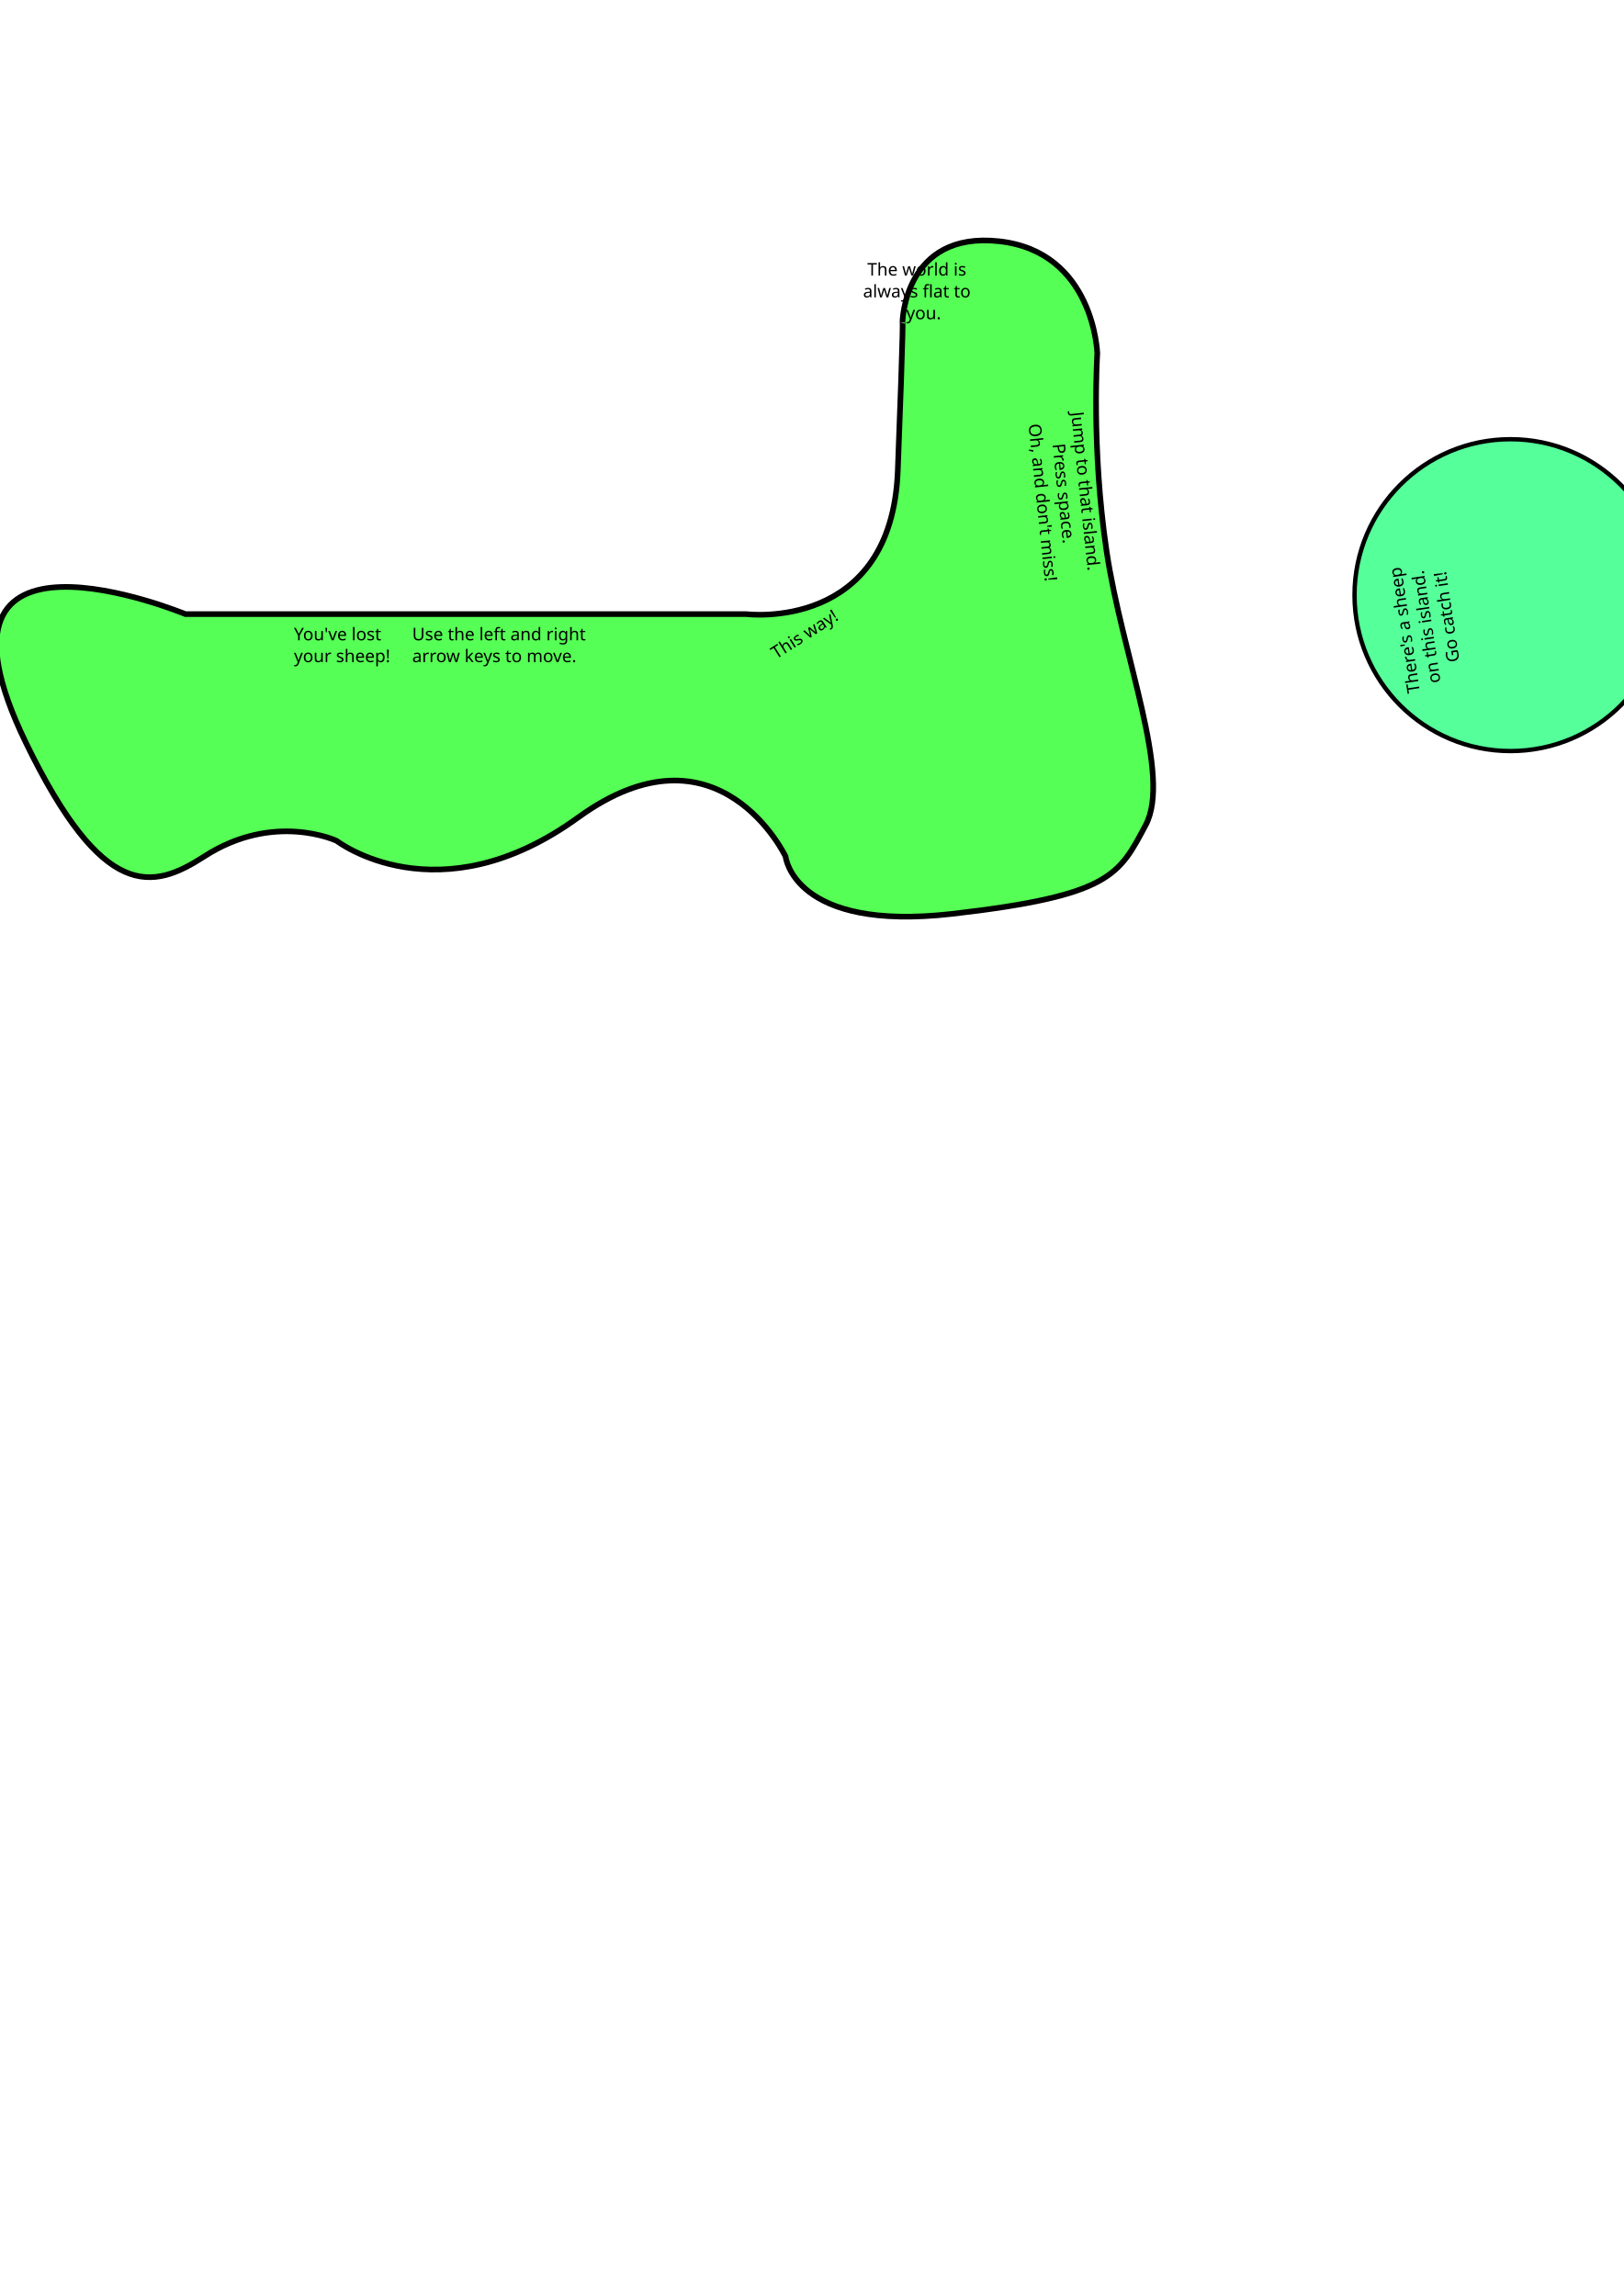
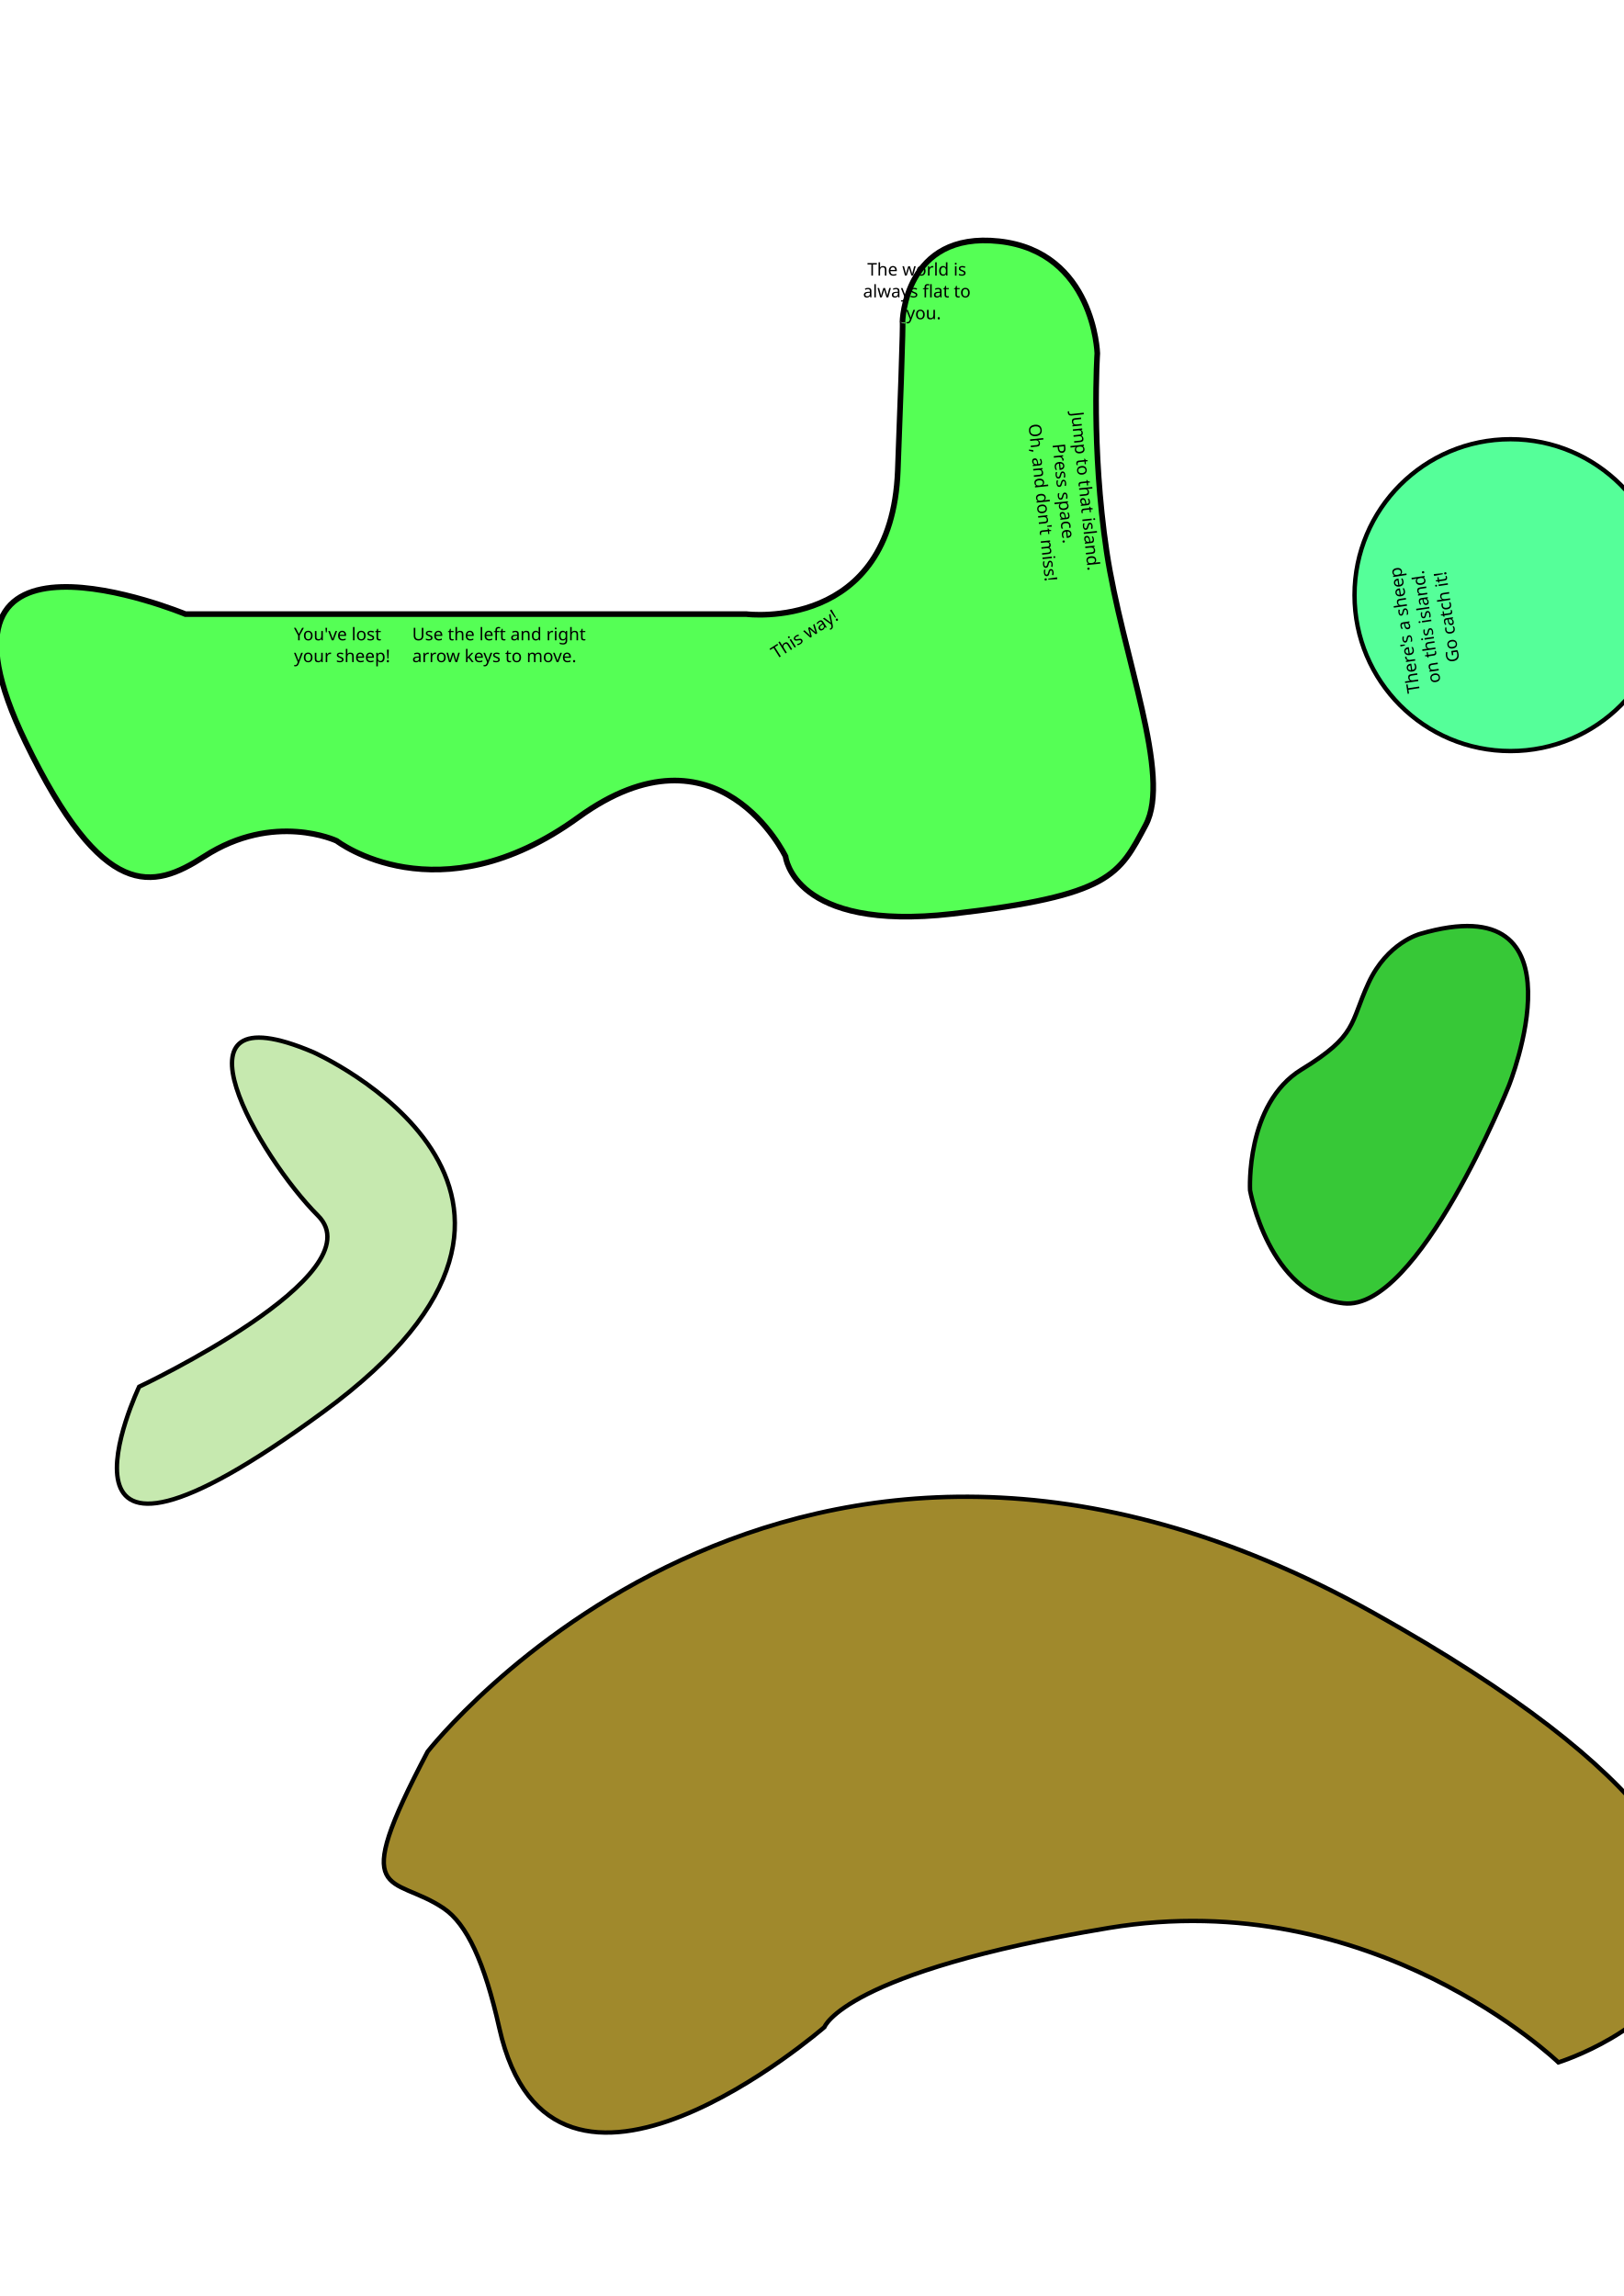
<svg xmlns="http://www.w3.org/2000/svg" width="744.094" height="1052.362" id="svg2" version="1.1">
  <defs id="defs4" />
  <g id="layer1">
    <path style="fill:#55ff55;stroke:#000000;stroke-width:2.586;stroke-linecap:butt;stroke-linejoin:miter;stroke-opacity:1" d="m 85,281.482 257.143,0 c 0,0 66.429,8.361 69.286,-65.697 2.857,-74.058 2.143,-68.119 2.143,-68.119 0,0 0.714,-41.867 44.286,-37.089 43.571,4.778 45,51.363 45,51.363 0,0 -2.857,43.095 4.286,90.875 7.143,47.78 30,102.726 17.857,125.421 -12.143,22.695 -15.714,32.251 -88.571,40.613 C 363.571,427.209 360,392.569 360,392.569 c 0,0 -30.714,-64.502 -95,-17.917 -64.286,46.585 -110.714,10.75 -110.714,10.75 0,0 -28.658,-13.564 -60.714,7.167 C 70,407.813 47.254,413.391 11.786,340.246 -42.293,228.721 85,281.482 85,281.482 z" id="path2985" />
    <text xml:space="preserve" style="font-size:10px;font-style:normal;font-weight:normal;line-height:125%;letter-spacing:0px;word-spacing:0px;fill:#000000;fill-opacity:1;stroke:none;font-family:Sans" x="134.714" y="293.485" id="text2983">
      <tspan id="tspan2985" x="134.714" y="293.485" style="font-size:8px">You've <tspan style="text-align:center;text-anchor:middle" id="tspan3033">lost</tspan>
      </tspan>
      <tspan x="134.714" y="303.485" id="tspan2987" style="font-size:8px">your sheep!</tspan>
    </text>
    <text id="text2989" y="293.485" x="188.892" style="font-size:10px;font-style:normal;font-weight:normal;line-height:125%;letter-spacing:0px;word-spacing:0px;fill:#000000;fill-opacity:1;stroke:none;font-family:Sans" xml:space="preserve">
      <tspan id="tspan2993" y="293.485" x="188.892" style="font-size:8px">Use the left and <tspan style="text-align:center;text-anchor:middle" id="tspan3031">right</tspan>
      </tspan>
      <tspan y="303.485" x="188.892" id="tspan2997" style="font-size:8px">arrow keys to move.</tspan>
    </text>
    <text xml:space="preserve" style="font-size:10px;font-style:normal;font-weight:normal;line-height:125%;letter-spacing:0px;word-spacing:0px;fill:#000000;fill-opacity:1;stroke:none;font-family:Sans;text-anchor:middle;text-align:center" x="178.32" y="445.819" id="text3015" transform="matrix(0.8441251,-0.5361463,0.5361463,0.8441251,0,0)">
      <tspan style="font-size:8px;text-anchor:middle;text-align:center" id="tspan3019" x="161.845" y="445.819">This way!</tspan>
    </text>
    <text xml:space="preserve" style="font-size:12px;font-style:normal;font-weight:normal;line-height:125%;letter-spacing:0px;word-spacing:0px;fill:#000000;fill-opacity:1;stroke:none;font-family:Sans;text-anchor:middle;text-align:center" x="453.993" y="126.305" id="text3023">
      <tspan id="tspan3025" x="431.083" y="126.305" style="font-size:8px;text-anchor:middle;text-align:center">The world is</tspan>
      <tspan x="431.083" y="136.305" id="tspan3027" style="font-size:8px;text-anchor:middle;text-align:center">always flat to</tspan>
      <tspan x="431.083" y="146.305" id="tspan3029" style="font-size:8px;text-anchor:middle;text-align:center">you.</tspan>
    </text>
    <text xml:space="preserve" style="font-size:12px;font-style:normal;font-weight:normal;text-align:center;line-height:125%;letter-spacing:0px;word-spacing:0px;text-anchor:middle;fill:#000000;fill-opacity:1;stroke:none;font-family:Sans" x="286.789" y="-468.398" id="text3023-1" transform="matrix(0.1045114,0.9945237,-0.9945237,0.1045114,0,0)">
      <tspan x="286.789" y="-468.398" id="tspan3029-0" style="font-size:8px;text-align:center;text-anchor:middle">Jump to that island.</tspan>
      <tspan x="286.789" y="-458.398" style="font-size:8px;text-align:center;text-anchor:middle" id="tspan3067">Press space.</tspan>
      <tspan x="286.789" y="-448.398" style="font-size:8px;text-align:center;text-anchor:middle" id="tspan3069">Oh, and don't miss!</tspan>
    </text>
    <path style="fill:#55ff99;fill-opacity:1;stroke:#000000;stroke-width:2;stroke-opacity:1" id="path3071" d="m 806.607,336.417 a 71.468,71.468 0 1 1 -142.937,0 71.468,71.468 0 1 1 142.937,0 z" transform="translate(-42.93148,-63.63961)" />
    <text xml:space="preserve" style="font-size:12px;font-style:normal;font-weight:normal;text-align:center;line-height:125%;letter-spacing:0px;word-spacing:0px;text-anchor:middle;fill:#000000;fill-opacity:1;stroke:none;font-family:Sans" x="-370.374" y="596.371" id="text3023-1-3" transform="matrix(-0.1486103,-0.9888958,0.9888958,-0.1486103,0,0)">
      <tspan x="-370.374" y="596.371" style="font-size:8px;text-align:center;text-anchor:middle" id="tspan3069-8">There's a sheep</tspan>
      <tspan x="-370.374" y="606.371" style="font-size:8px;text-align:center;text-anchor:middle" id="tspan3105">on this island.</tspan>
      <tspan x="-370.374" y="616.371" style="font-size:8px;text-align:center;text-anchor:middle" id="tspan3107">Go catch it!</tspan>
    </text>
+     <path style="fill:#37c837;stroke:#000000;stroke-width:2;stroke-linecap:butt;stroke-linejoin:miter;stroke-opacity:1" d="m 650.714,428.076 c 0,0 -15,3.929 -23.571,22.5 -8.571,18.571 -5,23.929 -30.714,39.643 -25.714,15.714 -23.571,55.357 -23.571,55.357 0,0 8.571,47.857 42.857,51.786 34.286,3.929 75.714,-99.643 75.714,-99.643 0,0 37.143,-92.5 -40.714,-69.643 z" id="path3006" />
+     <path style="fill:#c6e9af;stroke:#000000;stroke-width:2;stroke-linecap:butt;stroke-linejoin:miter;stroke-opacity:1" d="m 143.512,482.244 c 0,0 142.838,63.532 4.82,164.746 -138.019,101.214 -84.564,-11.392 -84.564,-11.392 0,0 109.063,-51.365 81.935,-78.43 -26.615,-26.552 -72.295,-104.719 -2.191,-74.924 z" id="path3010" />
+     <path style="fill:#a0892c;stroke:#000000;stroke-width:2;stroke-linecap:butt;stroke-linejoin:miter;stroke-opacity:1" d="m 195.97,802.855 c 0,0 165.665,-213.142 433.355,-63.64 267.69,149.503 84.853,206.071 84.853,206.071 0,0 -84.853,-81.822 -206.071,-61.619 -121.218,20.203 -130.31,45.457 -130.31,45.457 0,0 -124.739,108.484 -148.983,0.397 -6.777,-30.215 -14.867,-47.631 -25.452,-54.816 -23.518,-15.965 -44.22,-1.918 -7.393,-71.85 z" id="path3012" />
  </g>
</svg>
